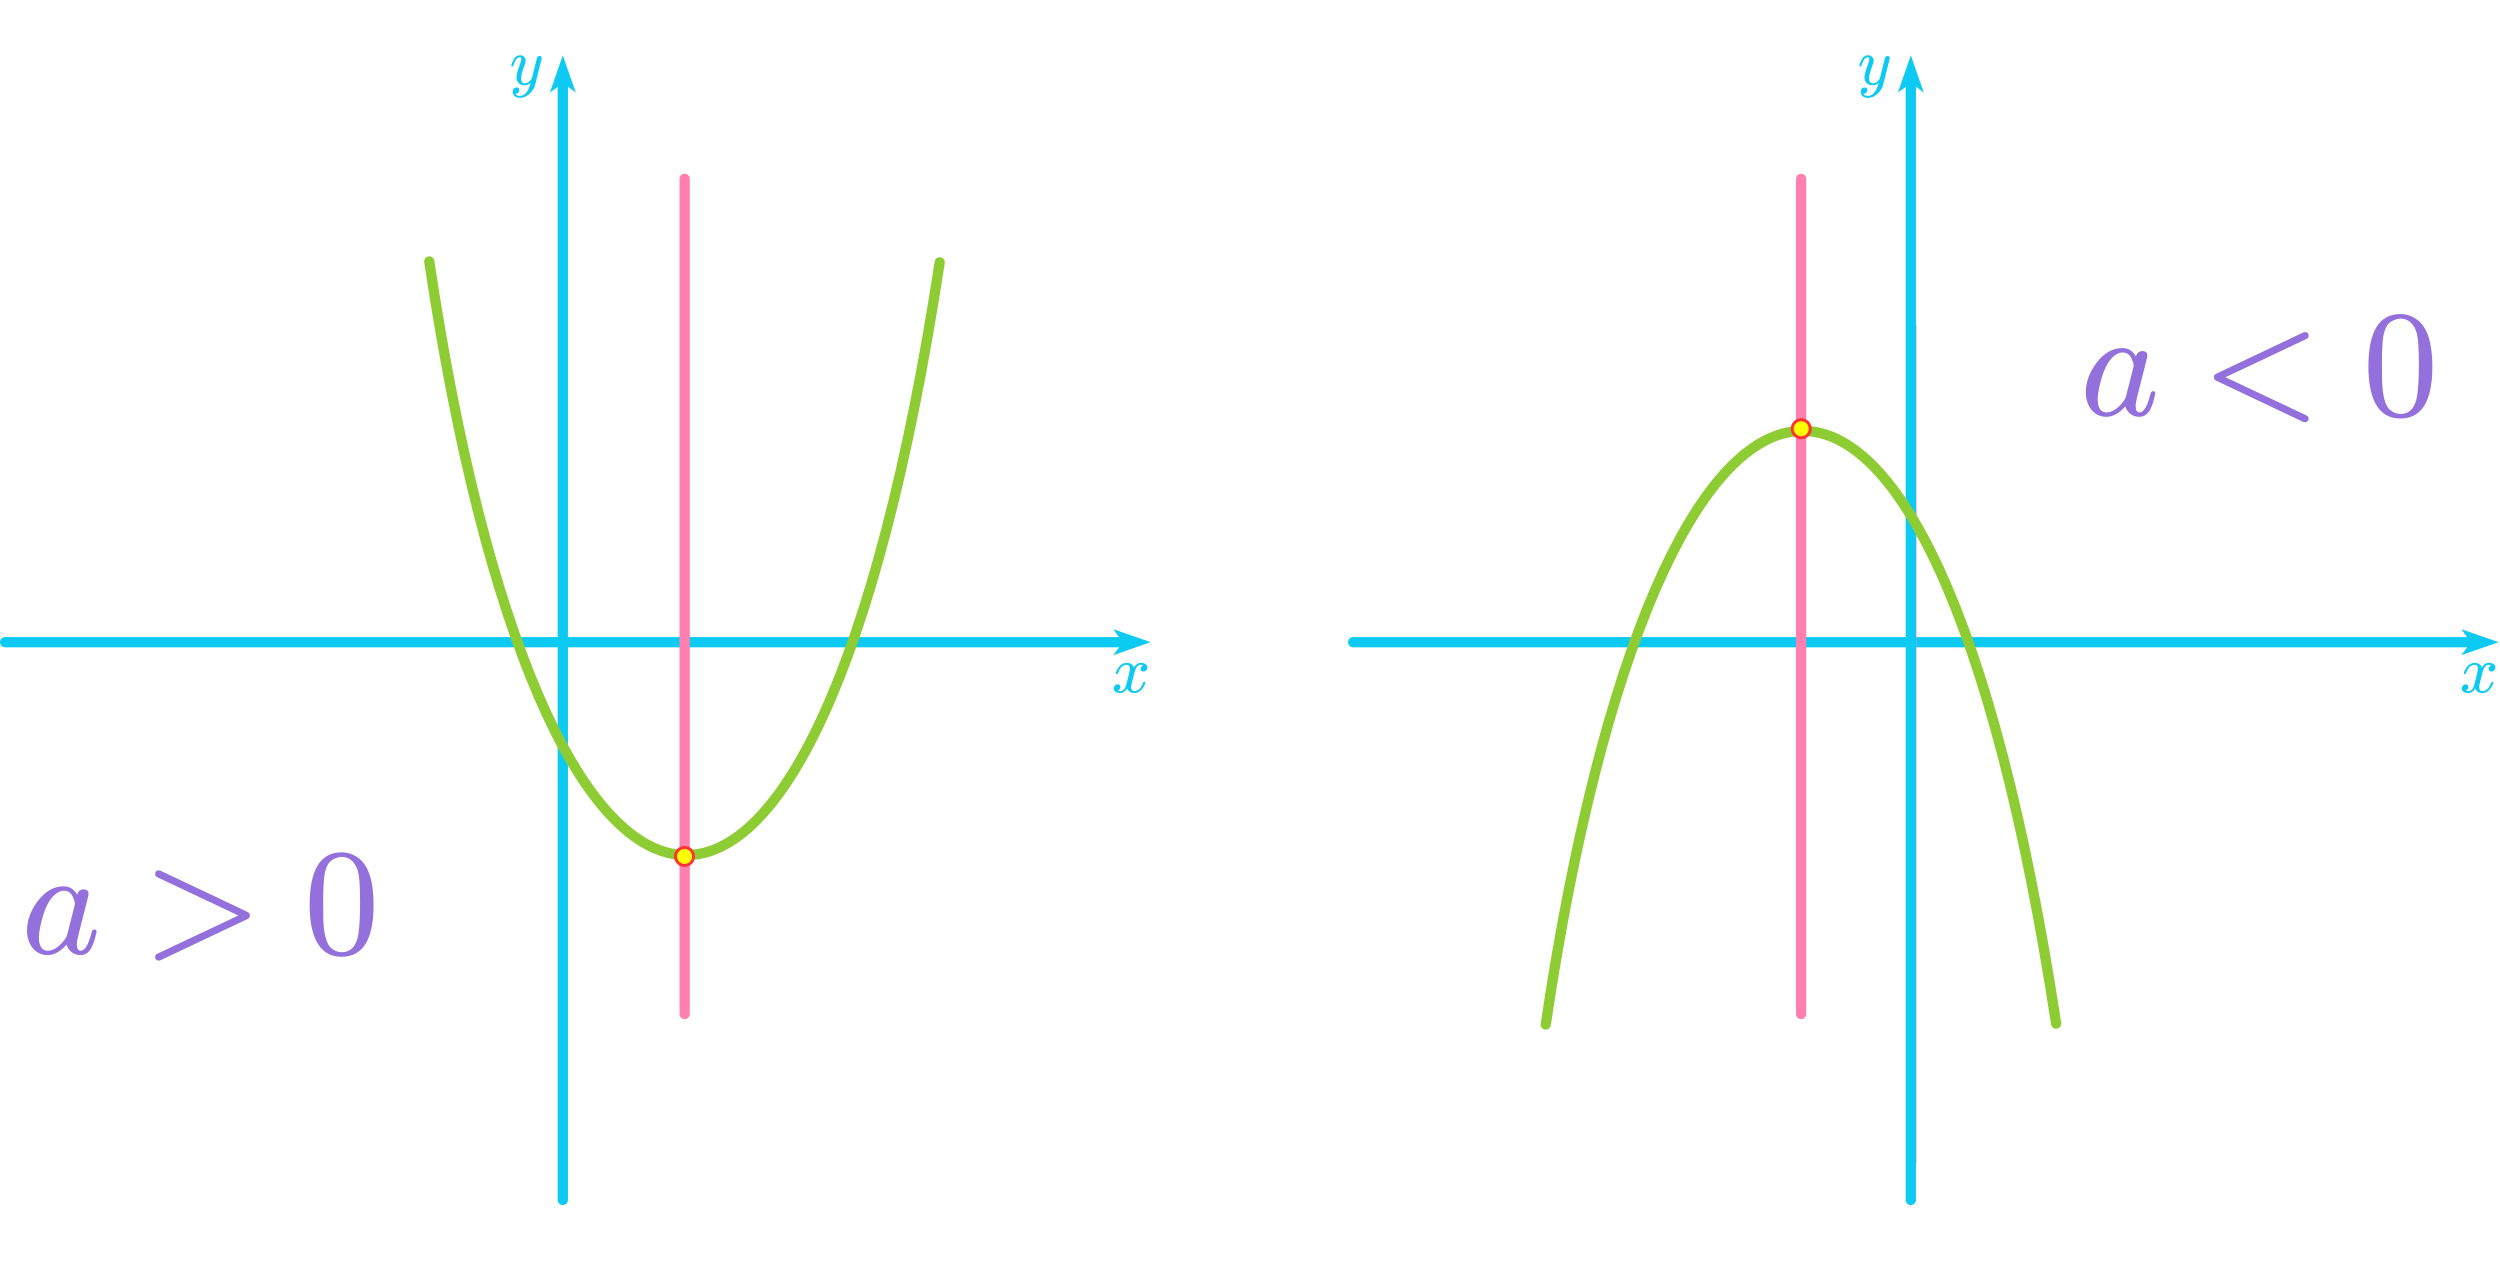
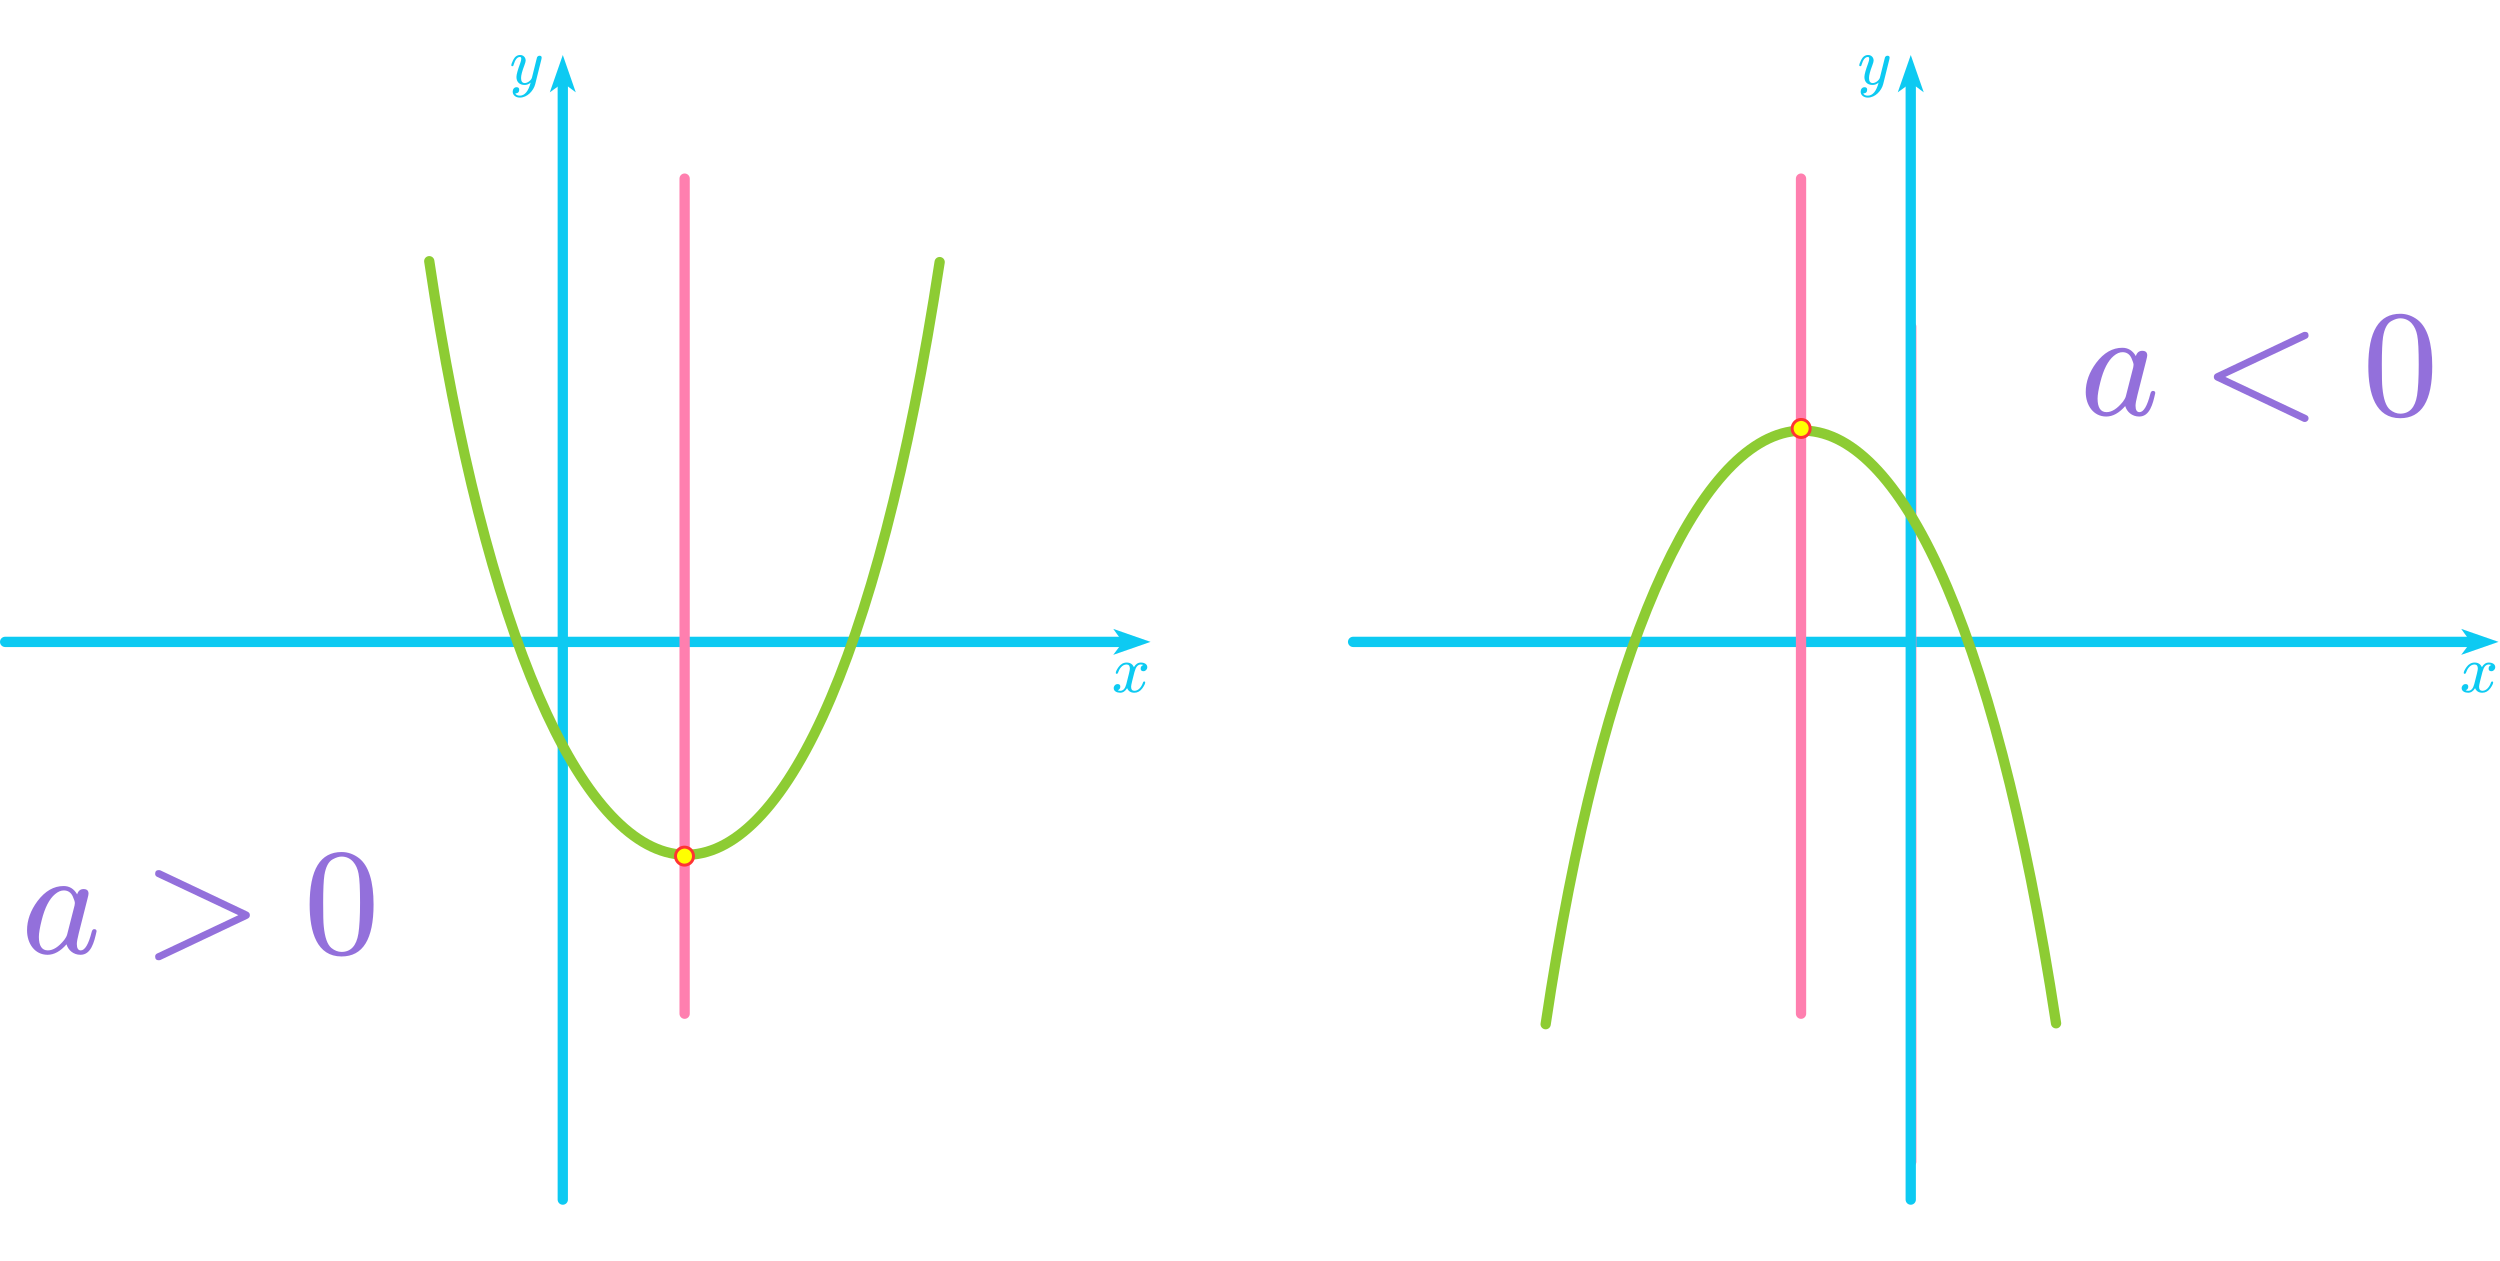
- <svg xmlns="http://www.w3.org/2000/svg" width="456" height="230" viewBox="0 0 1519 699" version="1.1" xml:space="preserve" style="fill-rule:evenodd;clip-rule:evenodd;stroke-linecap:round;stroke-linejoin:round;stroke-miterlimit:1.5;">
+ <svg xmlns="http://www.w3.org/2000/svg" width="456" height="230" viewBox="0 0 1338 616" version="1.1" xml:space="preserve" style="fill-rule:evenodd;clip-rule:evenodd;stroke-linecap:round;stroke-linejoin:round;stroke-miterlimit:1.5;">
+   <path id="MJX-3-NCM-I-1D466" d="M278.376,0c-1.586,0 -2.82,0.882 -3.701,2.644c-0.67,1.375 -1.023,2.327 -1.023,2.856c0,0.317 0.176,0.493 0.564,0.493c0.494,0 0.529,-0.211 0.67,-0.74c0.811,-2.785 1.939,-4.195 3.384,-4.195c0.458,-0 0.706,0.317 0.706,0.951c-0,0.565 -0.177,1.375 -0.565,2.398c-1.34,3.631 -2.009,6.064 -2.009,7.368c0,2.679 1.657,4.266 4.372,4.266c1.163,0 2.256,-0.423 3.243,-1.269c-1.234,4.653 -3.173,6.98 -5.817,6.98c-1.199,0 -2.009,-0.388 -2.433,-1.163c1.41,-0.071 2.116,-0.741 2.116,-2.01c-0,-0.881 -0.459,-1.34 -1.41,-1.34c-1.305,0 -2.081,1.093 -2.081,2.398c0,1.939 1.763,3.172 3.808,3.172c4.054,0 7.368,-3.736 8.249,-7.191l3.314,-13.326c0.106,-0.389 0.141,-0.67 0.141,-0.847c-0,-0.704 -0.388,-1.057 -1.127,-1.057c-0.565,-0 -1.023,0.281 -1.34,0.811c-0.212,0.74 -0.389,1.375 -0.494,1.903l-2.256,9.061c-0.353,1.269 -2.221,2.856 -3.808,2.856c-1.339,-0 -2.009,-0.882 -2.009,-2.68c0,-1.48 0.599,-3.737 1.763,-6.769c0.458,-1.234 0.704,-2.079 0.704,-2.573c0,-1.728 -1.234,-2.997 -2.961,-2.997Z" style="fill:#0dcaf2;fill-rule:nonzero;" />
+   <path id="MJX-3-NCM-I-1D4661" d="M999.802,0c-1.586,0 -2.82,0.882 -3.701,2.644c-0.67,1.375 -1.022,2.327 -1.022,2.856c-0,0.317 0.176,0.493 0.563,0.493c0.495,0 0.53,-0.211 0.671,-0.74c0.81,-2.785 1.938,-4.195 3.384,-4.195c0.459,-0 0.705,0.317 0.705,0.951c0,0.565 -0.176,1.375 -0.564,2.398c-1.34,3.631 -2.009,6.064 -2.009,7.368c-0,2.679 1.656,4.266 4.371,4.266c1.164,0 2.257,-0.423 3.243,-1.269c-1.233,4.653 -3.173,6.98 -5.817,6.98c-1.199,0 -2.009,-0.388 -2.432,-1.163c1.411,-0.071 2.115,-0.741 2.115,-2.01c0,-0.881 -0.458,-1.34 -1.41,-1.34c-1.304,0 -2.08,1.093 -2.08,2.398c0,1.939 1.763,3.172 3.807,3.172c4.055,0 7.369,-3.736 8.25,-7.191l3.314,-13.326c0.106,-0.389 0.141,-0.67 0.141,-0.847c0,-0.704 -0.388,-1.057 -1.128,-1.057c-0.565,-0 -1.023,0.281 -1.34,0.811c-0.211,0.74 -0.387,1.375 -0.493,1.903l-2.257,9.061c-0.352,1.269 -2.221,2.856 -3.807,2.856c-1.34,-0 -2.009,-0.882 -2.009,-2.68c-0,-1.48 0.599,-3.737 1.762,-6.769c0.458,-1.234 0.706,-2.079 0.706,-2.573c-0,-1.728 -1.234,-2.997 -2.963,-2.997Z" style="fill:#0dcaf2;fill-rule:nonzero;" />
+   <path d="M2.753,314.103l596.946,0" style="fill:none;stroke:#0dcaf2;stroke-width:5.51px;" />
+   <path d="M724.18,314.103l596.946,0" style="fill:none;stroke:#0dcaf2;stroke-width:5.51px;" />
+   <path d="M301.203,15.646l-0,596.946" style="fill:none;stroke:#0dcaf2;stroke-width:5.51px;" />
+   <path d="M366.412,66.164l0,446.936" style="fill:none;stroke:#ff7faf;stroke-width:5.51px;" />
+   <path d="M1022.9,145.391l0,446.936" style="fill:none;stroke:#ff7faf;stroke-width:5.51px;" />
+   <path d="M1022.63,15.646l-0,596.946" style="fill:none;stroke:#0dcaf2;stroke-width:5.51px;" />
+   <path d="M301.211,0.012l6.95,19.977l-6.836,-5.108l-7.065,5.108l6.951,-19.977Z" style="fill:#0dcaf2;" />
+   <path d="M1022.64,0.012l6.95,19.977l-6.837,-5.108l-7.065,5.108l6.952,-19.977Z" style="fill:#0dcaf2;" />
+   <path d="M615.786,314.098l-19.977,6.95l5.107,-6.836l-5.107,-7.065l19.977,6.951Z" style="fill:#0dcaf2;" />
+   <path d="M1337.21,314.098l-19.977,6.95l5.108,-6.836l-5.108,-7.065l19.977,6.951Z" style="fill:#0dcaf2;" />
+   <path d="M502.899,110.839c-67.434,442.256 -213.027,403.346 -273.162,-0.476" style="fill:none;stroke:#8dcc33;stroke-width:5.51px;stroke-miterlimit:4;" />
+   <circle cx="366.353" cy="428.772" r="4.814" style="fill:#ff0;" />
+   <path d="M366.353,434.381c-0.022,-0.001 -2.451,0.128 -4.241,-1.939c-3.262,-3.764 -0.306,-9.643 4.671,-9.264c4.924,0.375 7.004,6.574 3.24,9.834c-1.664,1.442 -3.513,1.363 -3.67,1.369Zm-0.005,-1.586l0,-0.006c4.64,-0.175 5.417,-6.145 1.476,-7.756c-2.96,-1.21 -6.391,1.6 -5.278,5.026c0.216,0.665 0.699,1.367 1.252,1.812c1.13,0.91 2.162,0.895 2.55,0.924Z" style="fill:#f33;" />
+   <path id="MJX-1-NCM-I-1D465" d="M614.023,327.624c-0,-1.64 -1.624,-2.461 -3.428,-2.461c-1.551,0 -2.778,0.821 -3.717,2.461c-0.758,-1.64 -2.021,-2.461 -3.861,-2.461c-1.769,0 -3.212,0.821 -4.367,2.425c-0.974,1.392 -1.479,2.426 -1.479,3.103c0,0.322 0.181,0.5 0.541,0.5c0.325,-0 0.542,-0.178 0.614,-0.5c0.685,-2.068 2.201,-4.493 4.619,-4.493c1.191,-0 1.768,0.748 1.768,2.211c-0,0.749 -0.649,3.531 -1.913,8.311c-0.613,2.389 -1.696,3.567 -3.247,3.567c-0.506,-0 -0.974,-0.108 -1.371,-0.285c0.938,-0.357 1.407,-0.999 1.407,-1.927c0,-0.927 -0.469,-1.391 -1.444,-1.391c-1.19,0 -2.092,0.998 -2.092,2.176c-0,1.641 1.695,2.461 3.464,2.461c1.515,-0 2.742,-0.82 3.717,-2.461c0.685,1.641 1.984,2.461 3.86,2.461c1.733,-0 3.176,-0.82 4.331,-2.426c0.974,-1.391 1.479,-2.425 1.479,-3.103c0,-0.32 -0.18,-0.499 -0.541,-0.499c-0.325,-0 -0.505,0.179 -0.614,0.499c-0.613,2.033 -2.237,4.495 -4.582,4.495c-1.191,-0 -1.804,-0.714 -1.804,-2.177c-0,-0.463 0.18,-1.462 0.577,-3.067l1.227,-4.815c0.686,-2.675 1.804,-4.03 3.392,-4.03c0.505,-0 0.974,0.107 1.371,0.285c-0.974,0.321 -1.444,0.963 -1.444,1.926c0,0.928 0.506,1.391 1.48,1.391c1.155,0 2.057,-1.034 2.057,-2.176Z" style="fill:#0dcaf2;fill-rule:nonzero;" />
+   <path id="MJX-1-NCM-I-1D4651" d="M1335.45,327.624c0,-1.64 -1.624,-2.461 -3.429,-2.461c-1.551,0 -2.778,0.821 -3.716,2.461c-0.758,-1.64 -2.022,-2.461 -3.862,-2.461c-1.768,0 -3.211,0.821 -4.366,2.425c-0.974,1.392 -1.479,2.426 -1.479,3.103c-0,0.322 0.18,0.5 0.54,0.5c0.325,-0 0.542,-0.178 0.614,-0.5c0.686,-2.068 2.201,-4.493 4.619,-4.493c1.191,-0 1.768,0.748 1.768,2.211c0,0.749 -0.649,3.531 -1.912,8.311c-0.613,2.389 -1.696,3.567 -3.248,3.567c-0.505,-0 -0.974,-0.108 -1.371,-0.285c0.938,-0.357 1.407,-0.999 1.407,-1.927c0,-0.927 -0.469,-1.391 -1.443,-1.391c-1.191,0 -2.093,0.998 -2.093,2.176c-0,1.641 1.696,2.461 3.464,2.461c1.516,-0 2.743,-0.82 3.717,-2.461c0.685,1.641 1.985,2.461 3.861,2.461c1.732,-0 3.176,-0.82 4.331,-2.426c0.974,-1.391 1.479,-2.425 1.479,-3.103c-0,-0.32 -0.18,-0.499 -0.541,-0.499c-0.325,-0 -0.506,0.179 -0.614,0.499c-0.613,2.033 -2.237,4.495 -4.583,4.495c-1.191,-0 -1.804,-0.714 -1.804,-2.177c0,-0.463 0.181,-1.462 0.577,-3.067l1.227,-4.815c0.686,-2.675 1.805,-4.03 3.392,-4.03c0.506,-0 0.975,0.107 1.371,0.285c-0.974,0.321 -1.442,0.963 -1.442,1.926c-0,0.928 0.504,1.391 1.478,1.391c1.155,0 2.058,-1.034 2.058,-2.176Z" style="fill:#0dcaf2;fill-rule:nonzero;" />
  <g>
-     <path id="MJX-3-NCM-I-1D466" d="M316.047,0c-1.801,0 -3.202,1.001 -4.202,3.002c-0.761,1.561 -1.161,2.642 -1.161,3.242c-0,0.36 0.2,0.56 0.64,0.56c0.561,0 0.601,-0.24 0.761,-0.84c0.92,-3.162 2.201,-4.763 3.842,-4.763c0.52,-0 0.801,0.36 0.801,1.08c-0,0.641 -0.201,1.561 -0.641,2.722c-1.521,4.123 -2.281,6.885 -2.281,8.365c-0,3.042 1.881,4.844 4.963,4.844c1.321,-0 2.562,-0.481 3.682,-1.441c-1.401,5.283 -3.602,7.925 -6.604,7.925c-1.361,-0 -2.281,-0.441 -2.762,-1.321c1.601,-0.08 2.402,-0.841 2.402,-2.282c-0,-1 -0.521,-1.521 -1.601,-1.521c-1.481,0 -2.362,1.241 -2.362,2.722c0,2.202 2.002,3.602 4.323,3.602c4.603,0 8.365,-4.242 9.366,-8.165l3.762,-15.129c0.12,-0.441 0.16,-0.761 0.16,-0.961c0,-0.8 -0.44,-1.201 -1.28,-1.201c-0.641,0 -1.161,0.32 -1.521,0.921c-0.24,0.84 -0.441,1.561 -0.561,2.161l-2.561,10.287c-0.401,1.441 -2.522,3.242 -4.323,3.242c-1.521,-0 -2.281,-1.001 -2.281,-3.042c-0,-1.681 0.68,-4.243 2.001,-7.685c0.52,-1.401 0.8,-2.361 0.8,-2.922c0,-1.961 -1.401,-3.402 -3.362,-3.402Z" style="fill:#0dcaf2;fill-rule:nonzero;" />
+     <path id="MJX-43-NCM-I-1D44E" d="M51.686,468.98c-0,-0.731 -0.407,-1.138 -1.3,-1.138c-0.65,-0 -1.138,0.569 -1.381,1.706c-1.626,6.419 -3.576,9.668 -5.77,9.668c-1.381,0 -2.112,-1.137 -2.112,-3.412c0,-1.056 0.325,-3.006 1.056,-5.849l4.631,-18.281c0.406,-1.544 0.569,-2.438 0.569,-2.844c0,-1.625 -0.894,-2.438 -2.681,-2.438c-1.706,0 -2.844,0.975 -3.413,2.844c-1.706,-3.006 -4.143,-4.469 -7.23,-4.469c-5.282,0 -9.913,2.681 -13.975,8.044c-3.738,5.037 -5.607,10.237 -5.607,15.681c0,7.068 4.145,13.081 10.969,13.081c3.494,-0 6.906,-1.869 10.156,-5.606c0.894,3.087 3.656,5.606 7.475,5.606c5.606,-0 7.313,-6.581 8.613,-12.593m-12.757,-18.688c0.732,1.707 1.138,2.844 1.138,3.576c-0,0.325 -0.081,0.731 -0.163,1.299l-3.981,15.6c-0.243,0.894 -0.812,1.869 -1.543,2.844c-3.007,3.737 -5.932,5.605 -8.775,5.605c-3.169,0 -4.794,-2.437 -4.794,-7.23c-0,-1.95 0.488,-4.875 1.463,-8.775c1.706,-6.906 4.143,-11.537 7.149,-14.057c1.625,-1.381 3.169,-2.031 4.713,-2.031c2.194,0 3.819,1.057 4.793,3.169Z" style="fill:#9370db;fill-rule:nonzero;" />
  </g>
  <g>
-     <path id="MJX-3-NCM-I-1D4661" d="M1135.1,0c-1.801,0 -3.202,1.001 -4.202,3.002c-0.761,1.561 -1.161,2.642 -1.161,3.242c-0,0.36 0.2,0.56 0.64,0.56c0.561,0 0.601,-0.24 0.761,-0.84c0.92,-3.162 2.201,-4.763 3.842,-4.763c0.521,-0 0.801,0.36 0.801,1.08c-0,0.641 -0.2,1.561 -0.641,2.722c-1.521,4.123 -2.281,6.885 -2.281,8.365c-0,3.042 1.881,4.844 4.963,4.844c1.321,-0 2.562,-0.481 3.682,-1.441c-1.4,5.283 -3.602,7.925 -6.604,7.925c-1.361,-0 -2.281,-0.441 -2.761,-1.321c1.601,-0.08 2.401,-0.841 2.401,-2.282c0,-1 -0.52,-1.521 -1.601,-1.521c-1.481,0 -2.361,1.241 -2.361,2.722c-0,2.202 2.001,3.602 4.322,3.602c4.603,0 8.366,-4.242 9.366,-8.165l3.763,-15.129c0.12,-0.441 0.16,-0.761 0.16,-0.961c-0,-0.8 -0.441,-1.201 -1.281,-1.201c-0.641,0 -1.161,0.32 -1.521,0.921c-0.24,0.84 -0.44,1.561 -0.56,2.161l-2.562,10.287c-0.4,1.441 -2.522,3.242 -4.323,3.242c-1.521,-0 -2.281,-1.001 -2.281,-3.042c-0,-1.681 0.68,-4.243 2.001,-7.685c0.52,-1.401 0.801,-2.361 0.801,-2.922c-0,-1.961 -1.401,-3.402 -3.363,-3.402Z" style="fill:#0dcaf2;fill-rule:nonzero;" />
-   </g>
-   <path d="M2254.93,-653.146l-1270.22,0" style="fill:none;stroke:#8dcc33;stroke-width:6.25px;" />
-   <path d="M2254.93,-566.213l-1270.22,-0" style="fill:none;stroke:#8dcc33;stroke-width:12.5px;" />
-   <path d="M3.125,356.609l677.728,0" style="fill:none;stroke:#0dcaf2;stroke-width:6.25px;" />
-   <path d="M822.179,356.609l677.728,0" style="fill:none;stroke:#0dcaf2;stroke-width:6.25px;" />
-   <path d="M341.963,17.763l0,677.728" style="fill:none;stroke:#0dcaf2;stroke-width:6.25px;" />
-   <path d="M415.997,75.118l0,507.417" style="fill:none;stroke:#ff7faf;stroke-width:6.25px;" />
-   <path d="M1161.32,165.066l-0,507.417" style="fill:none;stroke:#ff7faf;stroke-width:6.25px;" />
-   <path d="M1161.02,17.763l-0,677.728" style="fill:none;stroke:#0dcaf2;stroke-width:6.25px;" />
-   <path d="M341.972,0.014l7.891,22.68l-7.761,-5.799l-8.021,5.799l7.891,-22.68Z" style="fill:#0dcaf2;" />
-   <path d="M1161.03,0.014l7.891,22.68l-7.762,-5.799l-8.021,5.799l7.892,-22.68Z" style="fill:#0dcaf2;" />
-   <path d="M699.117,356.603l-22.68,7.891l5.798,-7.761l-5.798,-8.021l22.68,7.891Z" style="fill:#0dcaf2;" />
-   <path d="M1518.17,356.603l-22.68,7.891l5.799,-7.761l-5.799,-8.021l22.68,7.891Z" style="fill:#0dcaf2;" />
-   <path d="M-1778.31,-851.547l-19.703,28.503" style="fill:none;stroke:#0dcaf2;stroke-width:6.25px;" />
-   <path d="M570.954,125.838c-76.56,502.104 -241.855,457.929 -310.128,-0.54" style="fill:none;stroke:#8dcc33;stroke-width:6.25px;stroke-miterlimit:4;" />
-   <circle cx="415.929" cy="486.795" r="5.465" style="fill:#ff0;" />
-   <path d="M415.929,493.163c-0.025,-0.001 -2.782,0.146 -4.815,-2.201c-3.703,-4.274 -0.347,-10.948 5.304,-10.518c5.59,0.426 7.951,7.464 3.678,11.165c-1.889,1.637 -3.988,1.548 -4.167,1.554Zm-0.005,-1.8l-0,-0.007c5.268,-0.199 6.15,-6.977 1.676,-8.806c-3.361,-1.374 -7.256,1.817 -5.993,5.707c0.245,0.754 0.794,1.551 1.422,2.057c1.283,1.033 2.454,1.016 2.895,1.049Z" style="fill:#f33;" />
-   <g>
-     <path id="MJX-1-NCM-I-1D465" d="M697.115,371.96c0,-1.863 -1.843,-2.794 -3.892,-2.794c-1.761,-0 -3.154,0.931 -4.22,2.794c-0.86,-1.863 -2.294,-2.794 -4.383,-2.794c-2.008,-0 -3.647,0.931 -4.958,2.753c-1.106,1.58 -1.679,2.754 -1.679,3.523c-0,0.365 0.205,0.567 0.614,0.567c0.369,0 0.615,-0.202 0.697,-0.567c0.778,-2.348 2.499,-5.102 5.244,-5.102c1.352,0 2.007,0.85 2.007,2.511c0,0.85 -0.737,4.009 -2.171,9.435c-0.697,2.713 -1.926,4.05 -3.687,4.05c-0.574,-0 -1.106,-0.122 -1.557,-0.324c1.065,-0.405 1.598,-1.134 1.598,-2.187c-0,-1.053 -0.533,-1.579 -1.639,-1.579c-1.352,-0 -2.376,1.133 -2.376,2.47c-0,1.863 1.925,2.794 3.933,2.794c1.72,-0 3.113,-0.931 4.22,-2.794c0.778,1.863 2.253,2.794 4.383,2.794c1.967,-0 3.605,-0.931 4.917,-2.754c1.106,-1.579 1.679,-2.753 1.679,-3.523c0,-0.364 -0.205,-0.567 -0.614,-0.567c-0.369,0 -0.574,0.203 -0.697,0.567c-0.696,2.308 -2.54,5.103 -5.203,5.103c-1.352,-0 -2.048,-0.81 -2.048,-2.471c-0,-0.526 0.205,-1.66 0.655,-3.482l1.393,-5.467c0.779,-3.037 2.049,-4.576 3.851,-4.576c0.574,0 1.106,0.122 1.557,0.324c-1.106,0.364 -1.639,1.093 -1.639,2.187c0,1.053 0.574,1.579 1.68,1.579c1.311,0 2.335,-1.174 2.335,-2.47Z" style="fill:#0dcaf2;fill-rule:nonzero;" />
+     <path id="MJX-43-NCM-N-3E" d="M132.511,462.236c0.812,-0.407 1.218,-0.975 1.218,-1.869c0,-0.894 -0.406,-1.462 -1.218,-1.869l-46.637,-22.099c-0.243,-0.081 -0.568,-0.162 -0.893,-0.162c-1.3,-0 -1.95,0.65 -1.95,2.031c-0,0.731 0.406,1.3 1.137,1.625l43.387,20.474l-43.387,20.474c-0.731,0.325 -1.137,0.894 -1.137,1.626c-0,1.381 0.65,2.031 1.95,2.031c0.325,-0 0.65,-0.081 0.893,-0.162l46.637,-22.1Z" style="fill:#9370db;fill-rule:nonzero;" />
  </g>
  <g>
-     <path id="MJX-1-NCM-I-1D4651" d="M1516.17,371.96c-0,-1.863 -1.844,-2.794 -3.893,-2.794c-1.761,-0 -3.154,0.931 -4.219,2.794c-0.861,-1.863 -2.295,-2.794 -4.384,-2.794c-2.008,-0 -3.646,0.931 -4.957,2.753c-1.106,1.58 -1.68,2.754 -1.68,3.523c-0,0.365 0.205,0.567 0.614,0.567c0.369,0 0.615,-0.202 0.697,-0.567c0.778,-2.348 2.499,-5.102 5.244,-5.102c1.352,0 2.007,0.85 2.007,2.511c0,0.85 -0.737,4.009 -2.171,9.435c-0.696,2.713 -1.925,4.05 -3.687,4.05c-0.574,-0 -1.106,-0.122 -1.557,-0.324c1.065,-0.405 1.598,-1.134 1.598,-2.187c-0,-1.053 -0.533,-1.579 -1.639,-1.579c-1.352,-0 -2.376,1.133 -2.376,2.47c-0,1.863 1.925,2.794 3.933,2.794c1.721,-0 3.114,-0.931 4.22,-2.794c0.778,1.863 2.253,2.794 4.383,2.794c1.967,-0 3.606,-0.931 4.917,-2.754c1.106,-1.579 1.679,-2.753 1.679,-3.523c0,-0.364 -0.204,-0.567 -0.614,-0.567c-0.369,0 -0.574,0.203 -0.697,0.567c-0.696,2.308 -2.54,5.103 -5.203,5.103c-1.352,-0 -2.048,-0.81 -2.048,-2.471c-0,-0.526 0.205,-1.66 0.655,-3.482l1.393,-5.467c0.779,-3.037 2.049,-4.576 3.851,-4.576c0.574,0 1.107,0.122 1.557,0.324c-1.106,0.364 -1.638,1.093 -1.638,2.187c-0,1.053 0.573,1.579 1.679,1.579c1.311,0 2.336,-1.174 2.336,-2.47Z" style="fill:#0dcaf2;fill-rule:nonzero;" />
+     <path id="MJX-43-NCM-N-30" d="M182.787,482.467c11.456,-0 17.144,-9.263 17.144,-27.787c-0,-12.431 -2.601,-20.719 -7.719,-24.781c-2.844,-2.194 -6.012,-3.331 -9.344,-3.331c-11.455,-0 -17.143,9.344 -17.143,28.112c0,14.95 3.982,27.787 17.062,27.787m9.1,-44.362c0.569,2.844 0.812,8.043 0.812,15.6c0,7.474 -0.325,13 -0.893,16.575c-1.056,6.499 -4.062,9.749 -9.019,9.749c-1.869,0 -3.737,-0.731 -5.444,-2.113c-2.193,-1.868 -3.493,-5.687 -4.062,-11.536c-0.243,-2.032 -0.325,-6.257 -0.325,-12.675c-0,-7.069 0.244,-12.025 0.65,-14.706c0.731,-4.469 2.194,-7.313 4.469,-8.531c1.787,-0.975 3.331,-1.463 4.712,-1.463c5.282,0 8.206,4.306 9.1,9.1Z" style="fill:#9370db;fill-rule:nonzero;" />
  </g>
  <g>
-     <g>
-       <path id="MJX-43-NCM-I-1D44E" d="M58.68,532.444c-0,-0.83 -0.462,-1.292 -1.476,-1.292c-0.738,0 -1.292,0.646 -1.568,1.937c-1.845,7.288 -4.059,10.977 -6.55,10.977c-1.568,0 -2.398,-1.291 -2.398,-3.874c-0,-1.199 0.369,-3.413 1.199,-6.641l5.258,-20.755c0.461,-1.753 0.646,-2.767 0.646,-3.228c-0,-1.845 -1.015,-2.768 -3.044,-2.768c-1.937,0 -3.229,1.107 -3.875,3.229c-1.937,-3.413 -4.704,-5.074 -8.209,-5.074c-5.996,0 -11.254,3.044 -15.866,9.132c-4.243,5.719 -6.365,11.623 -6.365,17.803c0,8.025 4.705,14.851 12.453,14.851c3.967,0 7.841,-2.121 11.53,-6.364c1.015,3.505 4.151,6.364 8.487,6.364c6.365,0 8.302,-7.471 9.778,-14.297m-14.483,-21.216c0.831,1.937 1.292,3.228 1.292,4.059c-0,0.369 -0.092,0.83 -0.185,1.475l-4.52,17.711c-0.276,1.015 -0.922,2.122 -1.752,3.229c-3.413,4.243 -6.734,6.364 -9.962,6.364c-3.598,0 -5.443,-2.767 -5.443,-8.209c0,-2.214 0.554,-5.535 1.661,-9.962c1.937,-7.841 4.704,-13.099 8.117,-15.959c1.845,-1.568 3.597,-2.306 5.35,-2.306c2.491,0 4.336,1.2 5.442,3.598Z" style="fill:#9370db;fill-rule:nonzero;" />
-     </g>
-     <g>
-       <path id="MJX-43-NCM-N-3E" d="M150.443,524.788c0.922,-0.462 1.383,-1.107 1.383,-2.122c0,-1.015 -0.461,-1.66 -1.383,-2.122l-52.948,-25.09c-0.276,-0.092 -0.645,-0.184 -1.014,-0.184c-1.476,-0 -2.214,0.738 -2.214,2.306c-0,0.83 0.461,1.476 1.291,1.845l49.258,23.245l-49.258,23.245c-0.83,0.369 -1.291,1.015 -1.291,1.845c-0,1.568 0.738,2.306 2.214,2.306c0.369,0 0.738,-0.092 1.014,-0.184l52.948,-25.09Z" style="fill:#9370db;fill-rule:nonzero;" />
-     </g>
-     <g>
-       <path id="MJX-43-NCM-N-30" d="M207.523,547.756c13.006,0 19.463,-10.516 19.463,-31.547c-0,-14.113 -2.952,-23.522 -8.763,-28.134c-3.229,-2.491 -6.826,-3.782 -10.608,-3.782c-13.006,-0 -19.463,10.608 -19.463,31.916c-0,16.973 4.52,31.547 19.371,31.547m10.331,-50.365c0.646,3.229 0.922,9.132 0.922,17.711c0,8.486 -0.369,14.759 -1.014,18.818c-1.199,7.379 -4.612,11.069 -10.239,11.069c-2.122,-0 -4.243,-0.83 -6.181,-2.399c-2.49,-2.121 -3.966,-6.457 -4.612,-13.098c-0.276,-2.306 -0.369,-7.103 -0.369,-14.39c0,-8.025 0.277,-13.652 0.738,-16.696c0.83,-5.073 2.491,-8.302 5.074,-9.685c2.029,-1.107 3.782,-1.661 5.35,-1.661c5.996,0 9.316,4.889 10.331,10.331Z" style="fill:#9370db;fill-rule:nonzero;" />
-     </g>
+     <path id="MJX-43-NCM-I-1D44E1" d="M1153.5,180.905c0,-0.731 -0.406,-1.137 -1.299,-1.137c-0.65,0 -1.138,0.569 -1.382,1.706c-1.624,6.419 -3.574,9.669 -5.769,9.669c-1.381,-0 -2.112,-1.137 -2.112,-3.412c0,-1.057 0.325,-3.007 1.056,-5.851l4.632,-18.28c0.406,-1.544 0.569,-2.438 0.569,-2.844c-0,-1.625 -0.894,-2.437 -2.682,-2.437c-1.707,-0 -2.844,0.975 -3.413,2.843c-1.706,-3.006 -4.143,-4.468 -7.23,-4.468c-5.282,-0 -9.913,2.681 -13.975,8.043c-3.737,5.037 -5.606,10.238 -5.606,15.681c-0,7.069 4.144,13.081 10.968,13.081c3.494,-0 6.907,-1.869 10.156,-5.606c0.894,3.087 3.656,5.606 7.475,5.606c5.606,-0 7.313,-6.581 8.612,-12.594m-12.756,-18.687c0.731,1.707 1.138,2.844 1.138,3.575c0,0.325 -0.082,0.731 -0.163,1.3l-3.981,15.6c-0.243,0.893 -0.812,1.868 -1.543,2.843c-3.006,3.738 -5.932,5.607 -8.776,5.607c-3.168,-0 -4.793,-2.437 -4.793,-7.232c0,-1.95 0.488,-4.874 1.462,-8.774c1.707,-6.907 4.144,-11.537 7.151,-14.056c1.625,-1.381 3.168,-2.031 4.712,-2.031c2.194,-0 3.818,1.056 4.793,3.168Z" style="fill:#9370db;fill-rule:nonzero;" />
  </g>
  <g>
-     <g>
-       <path id="MJX-43-NCM-I-1D44E1" d="M1309.6,205.386c0,-0.83 -0.461,-1.291 -1.475,-1.291c-0.738,-0 -1.292,0.646 -1.569,1.937c-1.844,7.287 -4.058,10.977 -6.549,10.977c-1.568,-0 -2.398,-1.291 -2.398,-3.874c-0,-1.199 0.369,-3.413 1.199,-6.642l5.258,-20.754c0.461,-1.753 0.646,-2.768 0.646,-3.229c-0,-1.845 -1.015,-2.767 -3.044,-2.767c-1.938,-0 -3.229,1.107 -3.875,3.228c-1.937,-3.413 -4.704,-5.073 -8.209,-5.073c-5.996,-0 -11.254,3.044 -15.866,9.132c-4.243,5.719 -6.365,11.623 -6.365,17.803c0,8.025 4.705,14.851 12.453,14.851c3.966,-0 7.841,-2.122 11.53,-6.365c1.015,3.505 4.151,6.365 8.487,6.365c6.364,-0 8.302,-7.472 9.777,-14.298m-14.482,-21.216c0.83,1.938 1.292,3.229 1.292,4.059c-0,0.369 -0.093,0.83 -0.185,1.476l-4.52,17.711c-0.276,1.014 -0.922,2.121 -1.752,3.228c-3.413,4.243 -6.734,6.365 -9.963,6.365c-3.597,-0 -5.442,-2.767 -5.442,-8.21c0,-2.214 0.554,-5.534 1.66,-9.962c1.938,-7.841 4.705,-13.098 8.118,-15.958c1.845,-1.568 3.597,-2.306 5.35,-2.306c2.491,-0 4.335,1.199 5.442,3.597Z" style="fill:#9370db;fill-rule:nonzero;" />
-     </g>
-     <g>
-       <path id="MJX-43-NCM-N-3C" d="M1399.51,222.82c1.568,0.646 3.228,-0.553 3.228,-2.029c0,-0.923 -0.461,-1.568 -1.291,-1.937l-49.258,-23.245l49.258,-23.246c0.83,-0.369 1.291,-1.014 1.291,-1.845c0,-1.568 -0.738,-2.306 -2.214,-2.306c-0.369,0 -0.738,0.093 -1.014,0.185l-52.948,25.09c-0.922,0.461 -1.383,1.107 -1.383,2.122c-0,1.014 0.461,1.66 1.383,2.121l52.948,25.09Z" style="fill:#9370db;fill-rule:nonzero;" />
-     </g>
-     <g>
-       <path id="MJX-43-NCM-N-301" d="M1458.43,220.699c13.007,-0 19.464,-10.516 19.464,-31.547c-0,-14.114 -2.952,-23.522 -8.763,-28.135c-3.229,-2.49 -6.826,-3.781 -10.608,-3.781c-13.007,-0 -19.464,10.607 -19.464,31.916c0,16.972 4.52,31.547 19.371,31.547m10.332,-50.365c0.645,3.228 0.922,9.132 0.922,17.711c-0,8.486 -0.369,14.758 -1.015,18.817c-1.199,7.38 -4.612,11.069 -10.239,11.069c-2.121,0 -4.243,-0.83 -6.18,-2.398c-2.49,-2.122 -3.966,-6.457 -4.612,-13.098c-0.277,-2.307 -0.369,-7.103 -0.369,-14.39c-0,-8.026 0.277,-13.652 0.738,-16.696c0.83,-5.074 2.49,-8.302 5.073,-9.686c2.03,-1.107 3.782,-1.66 5.35,-1.66c5.996,-0 9.317,4.889 10.332,10.331Z" style="fill:#9370db;fill-rule:nonzero;" />
-     </g>
+     <path id="MJX-43-NCM-N-3C" d="M1232.7,196.261c1.381,0.569 2.843,-0.487 2.843,-1.787c0,-0.813 -0.406,-1.381 -1.137,-1.706l-43.386,-20.474l43.386,-20.476c0.731,-0.325 1.137,-0.893 1.137,-1.625c0,-1.381 -0.65,-2.031 -1.95,-2.031c-0.325,0 -0.65,0.082 -0.893,0.163l-46.637,22.099c-0.812,0.406 -1.218,0.975 -1.218,1.87c0,0.893 0.406,1.462 1.218,1.868l46.637,22.099Z" style="fill:#9370db;fill-rule:nonzero;" />
  </g>
-   <path d="M1094.35,75.118l-0,507.417" style="fill:none;stroke:#ff7faf;stroke-width:6.25px;" />
-   <path d="M1249.31,588.362c-76.56,-502.103 -241.855,-457.929 -310.128,0.541" style="fill:none;stroke:#8dcc33;stroke-width:6.25px;stroke-miterlimit:4;" />
-   <circle cx="1094.43" cy="226.922" r="5.465" style="fill:#ff0;" />
-   <path d="M1094.43,233.291c-0.025,-0.001 -2.782,0.145 -4.815,-2.202c-3.703,-4.274 -0.347,-10.948 5.304,-10.517c5.59,0.425 7.951,7.463 3.678,11.165c-1.889,1.636 -3.988,1.547 -4.167,1.554Zm-0.005,-1.801l-0,-0.007c5.268,-0.199 6.15,-6.977 1.676,-8.806c-3.361,-1.374 -7.256,1.818 -5.993,5.707c0.245,0.754 0.794,1.551 1.422,2.057c1.283,1.034 2.454,1.016 2.895,1.049Z" style="fill:#f33;" />
+   <g>
+     <path id="MJX-43-NCM-N-301" d="M1284.59,194.393c11.457,-0 17.144,-9.263 17.144,-27.787c0,-12.432 -2.6,-20.718 -7.718,-24.781c-2.844,-2.194 -6.013,-3.331 -9.344,-3.331c-11.456,0 -17.144,9.343 -17.144,28.112c0,14.949 3.981,27.787 17.062,27.787m9.101,-44.362c0.568,2.843 0.812,8.044 0.812,15.6c-0,7.475 -0.325,12.999 -0.894,16.574c-1.056,6.501 -4.062,9.75 -9.019,9.75c-1.868,-0 -3.737,-0.731 -5.443,-2.112c-2.193,-1.869 -3.493,-5.688 -4.062,-11.537c-0.244,-2.032 -0.325,-6.256 -0.325,-12.675c-0,-7.069 0.244,-12.025 0.65,-14.706c0.731,-4.469 2.193,-7.312 4.468,-8.531c1.788,-0.975 3.331,-1.462 4.712,-1.462c5.282,-0 8.207,4.306 9.101,9.099Z" style="fill:#9370db;fill-rule:nonzero;" />
+   </g>
+   <path d="M963.91,66.164l-0,446.936" style="fill:none;stroke:#ff7faf;stroke-width:5.51px;" />
+   <path d="M1100.4,518.233c-67.434,-442.256 -213.027,-403.347 -273.162,0.476" style="fill:none;stroke:#8dcc33;stroke-width:5.51px;stroke-miterlimit:4;" />
+   <circle cx="963.98" cy="199.874" r="4.814" style="fill:#ff0;" />
+   <path d="M963.98,205.484c-0.022,-0.001 -2.45,0.128 -4.241,-1.94c-3.262,-3.764 -0.306,-9.643 4.672,-9.263c4.923,0.374 7.003,6.574 3.239,9.834c-1.663,1.441 -3.512,1.363 -3.67,1.369Zm-0.004,-1.586l-0,-0.006c4.64,-0.176 5.417,-6.146 1.476,-7.757c-2.96,-1.21 -6.391,1.601 -5.279,5.027c0.216,0.664 0.7,1.366 1.253,1.812c1.13,0.91 2.161,0.895 2.55,0.924Z" style="fill:#f33;" />
</svg>
